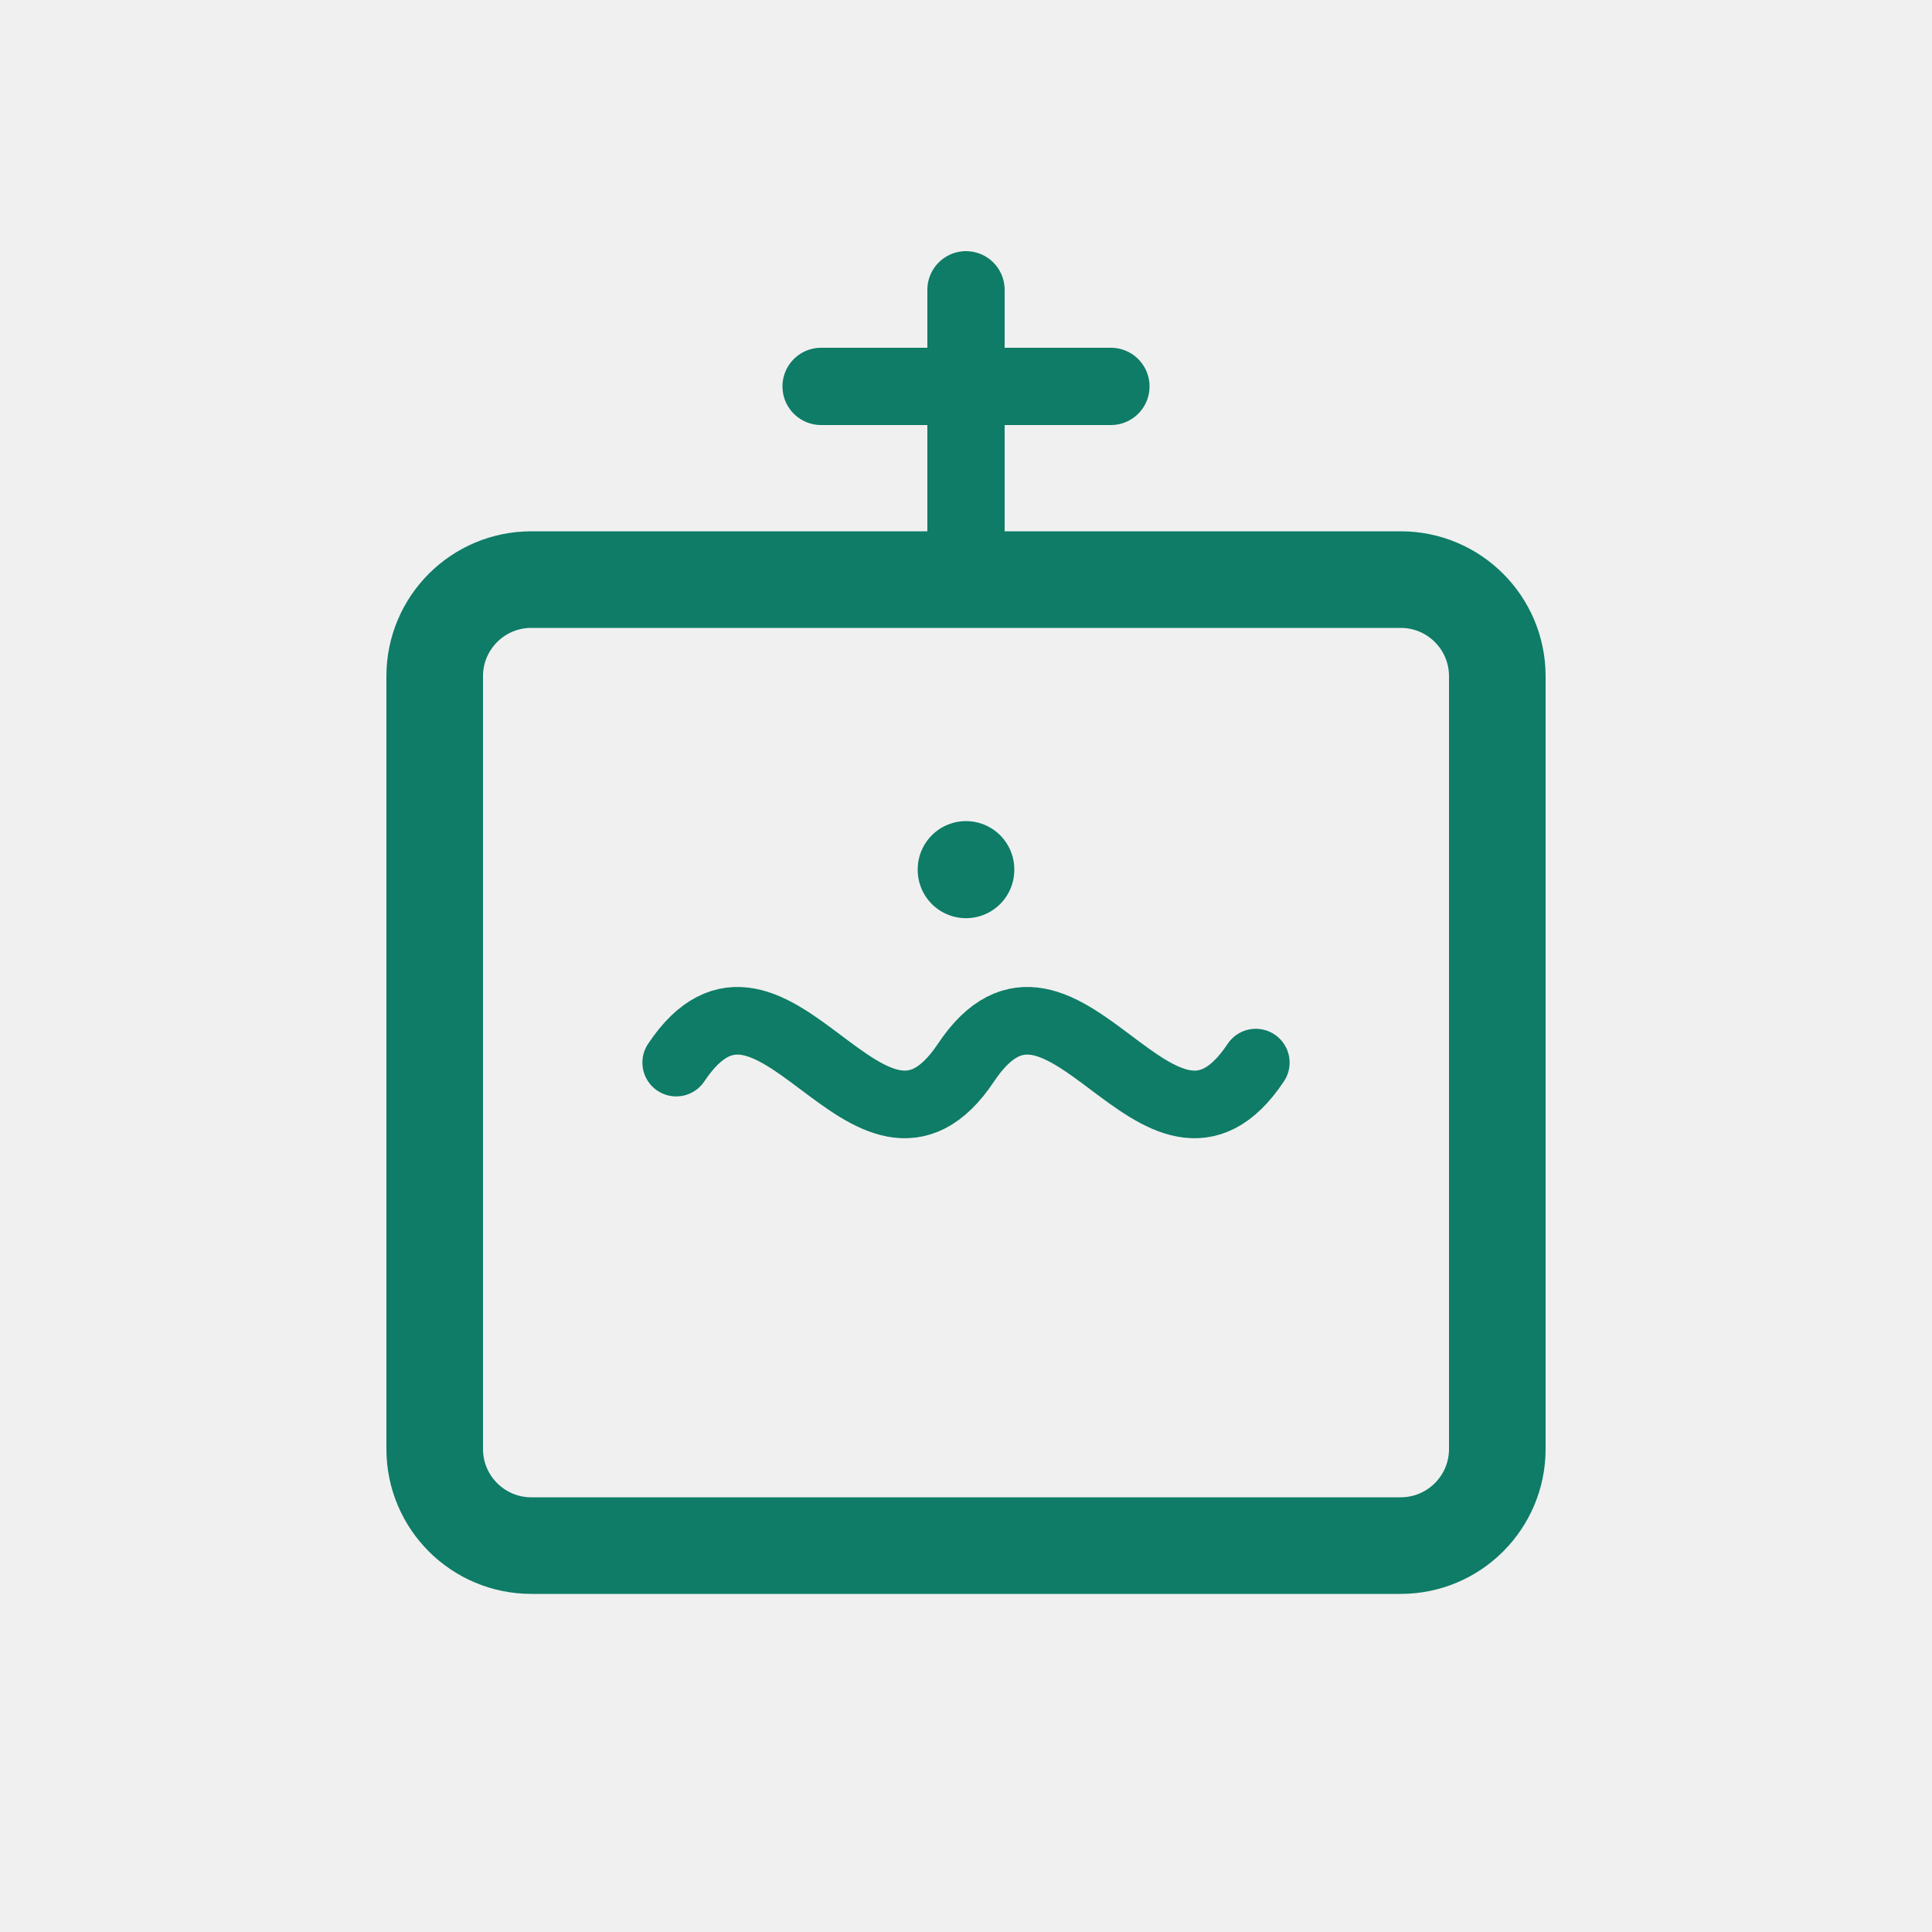
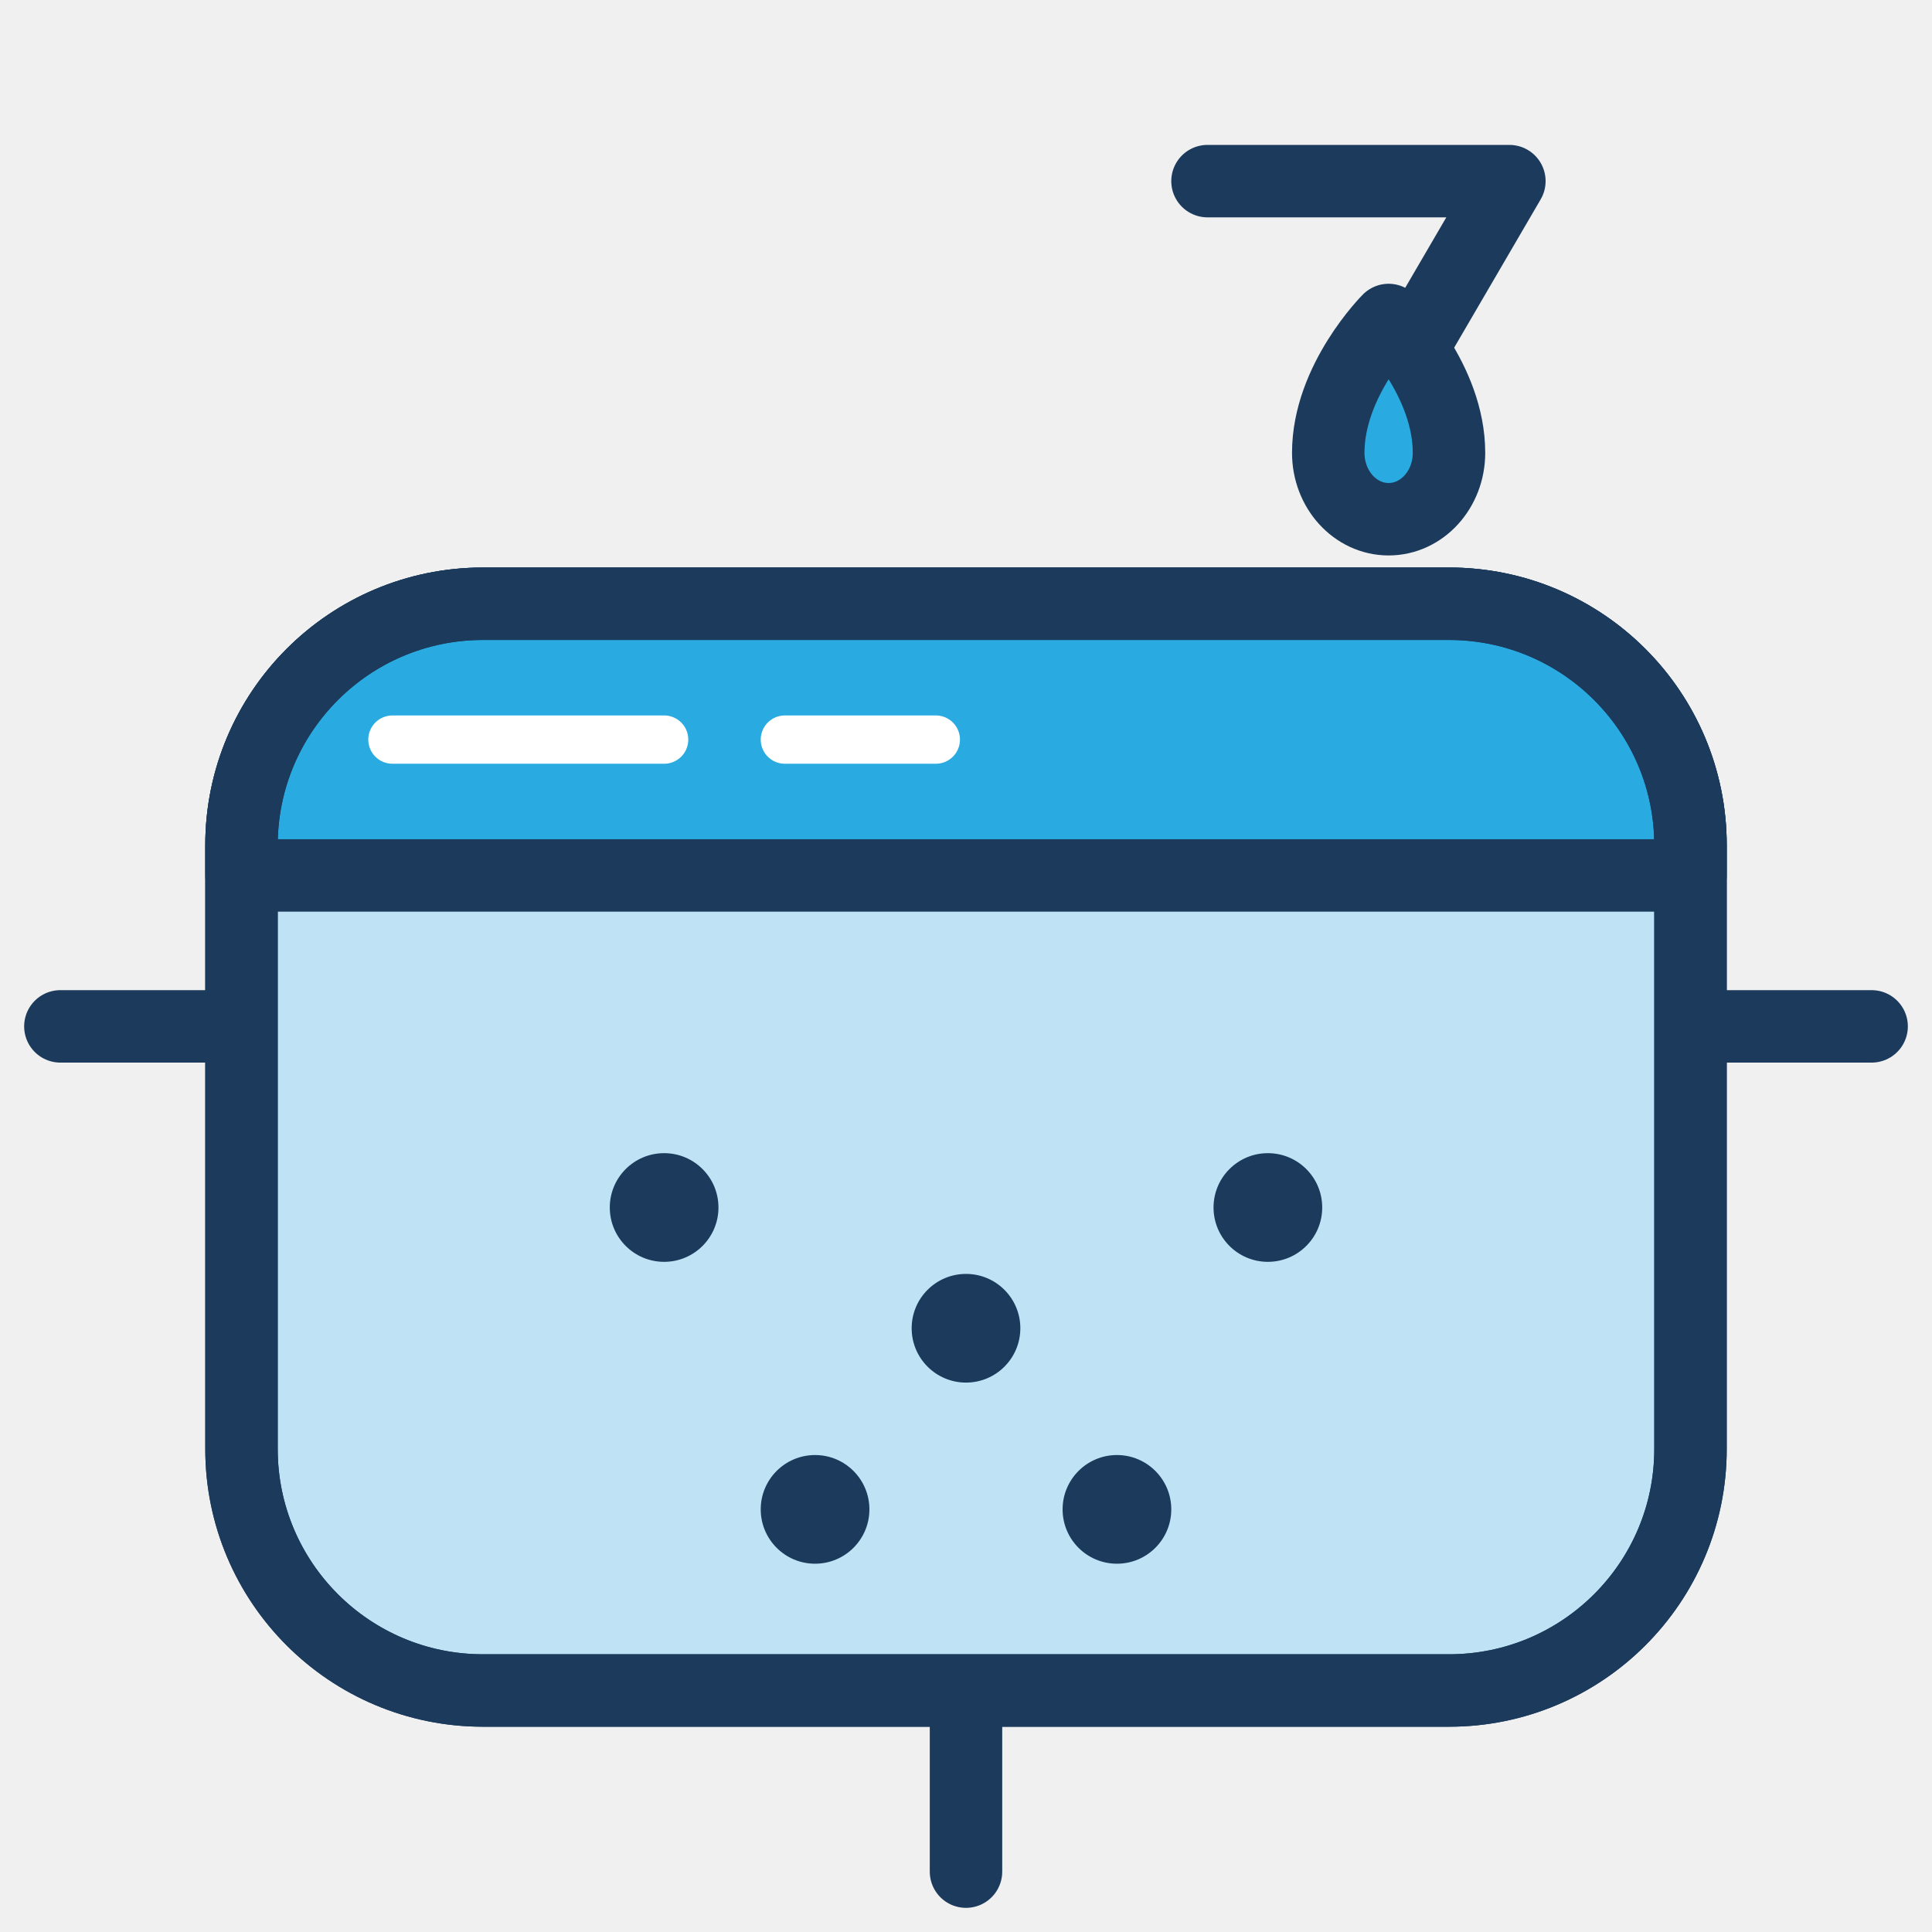
- <svg xmlns="http://www.w3.org/2000/svg" viewBox="0 0 40 40" fill="none" stroke="#0E7C66" stroke-width="2" stroke-linecap="round" stroke-linejoin="round">
-   <rect x="9" y="12" width="22" height="20" rx="2" />
-   <path d="M20 6v6M17 8h6" stroke-width="1.6" />
-   <path d="M14 22c2-3 4 3 6 0s4 3 6 0" stroke-width="1.4" />
-   <path d="M20 18v.01" />
+ <svg xmlns="http://www.w3.org/2000/svg" viewBox="0 0 64 64">
+   <g stroke="#1B3A5C" stroke-width="2.4" stroke-linejoin="round" stroke-linecap="round">
+     <path d="M2 34 H8" fill="none" />
+     <path d="M56 34 H62" fill="none" />
+     <path d="M32 56 v6" fill="none" />
+     <path d="M40 6 h10 l-3.5 6" fill="none" />
+     <path d="M44 15 c0 -2.4 2 -4.4 2 -4.4 s2 2 2 4.4 a2 2.2 0 0 1 -4 0 z" fill="#29ABE2" />
+     <rect x="8" y="20" width="48" height="36" rx="8" fill="#BFE3F5" />
+     <path d="M8 28 a8 8 0 0 1 8 -8 h32 a8 8 0 0 1 8 8 v1 H8 z" fill="#29ABE2" />
+     <rect x="8" y="20" width="48" height="36" rx="8" fill="none" />
+   </g>
+   <g fill="#1B3A5C">
+     <circle cx="22" cy="40" r="1.8" />
+     <circle cx="32" cy="44" r="1.8" />
+     <circle cx="42" cy="40" r="1.8" />
+     <circle cx="27" cy="50" r="1.8" />
+     <circle cx="37" cy="50" r="1.8" />
+   </g>
+   <g stroke="#FFFFFF" stroke-width="1.6" stroke-linecap="round" fill="none">
+     <path d="M13 24.5 h9" />
+     <path d="M26 24.5 h5" />
+   </g>
</svg>
